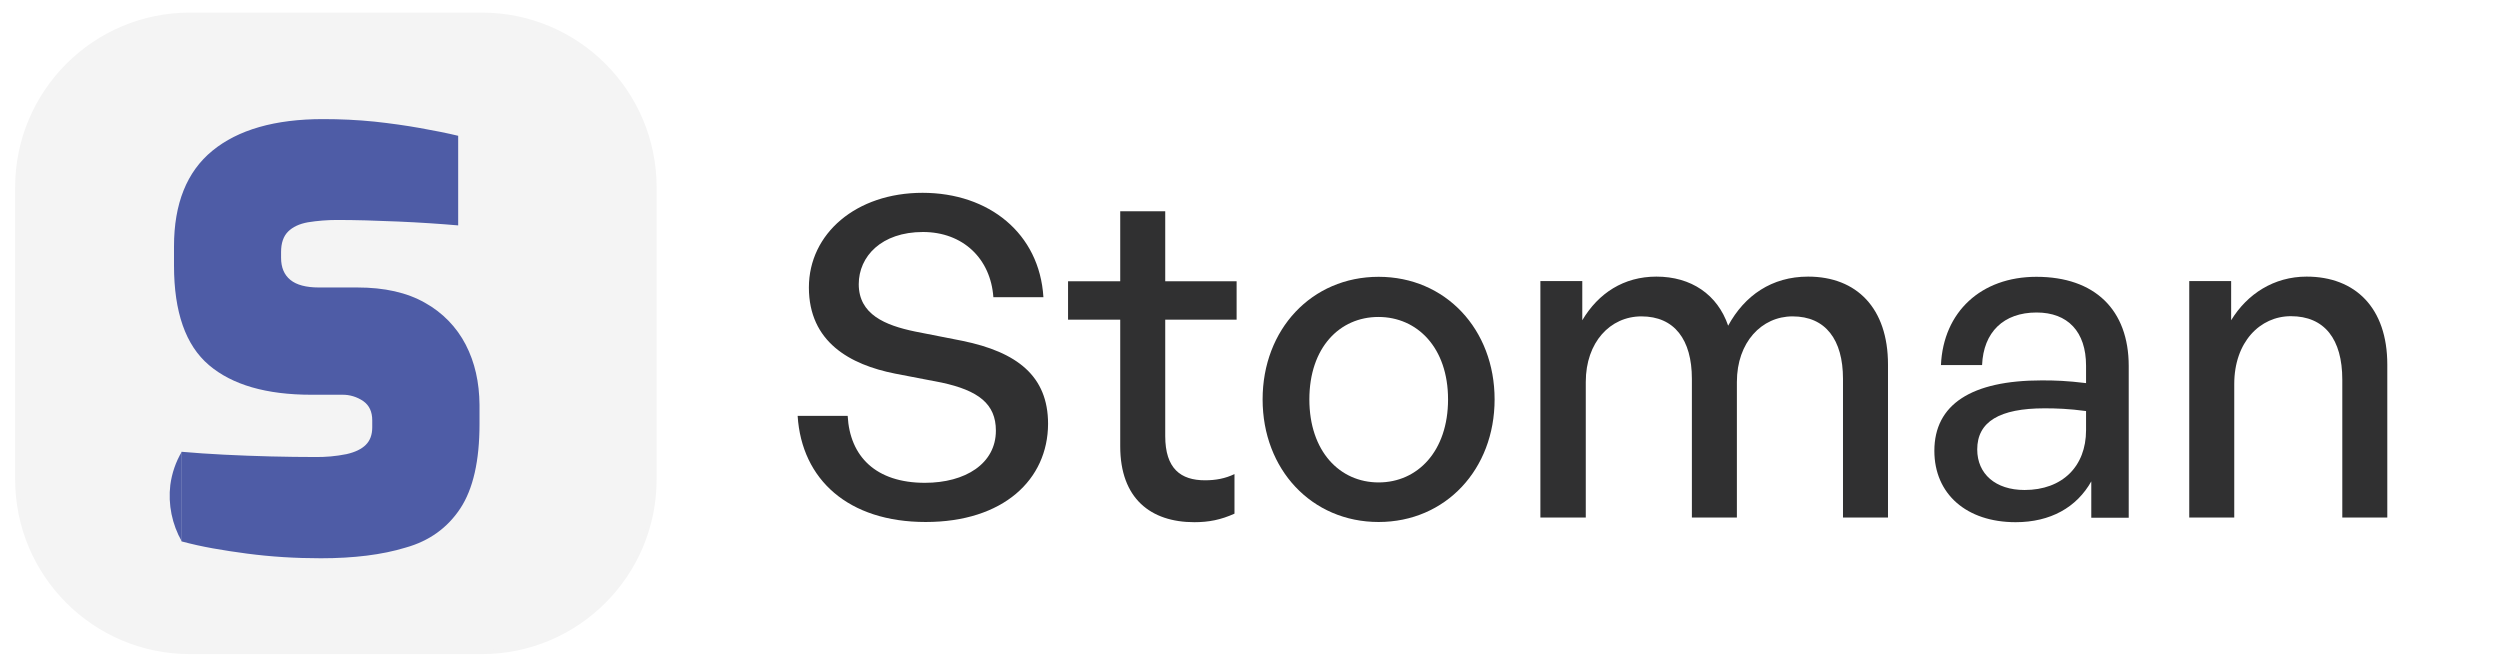
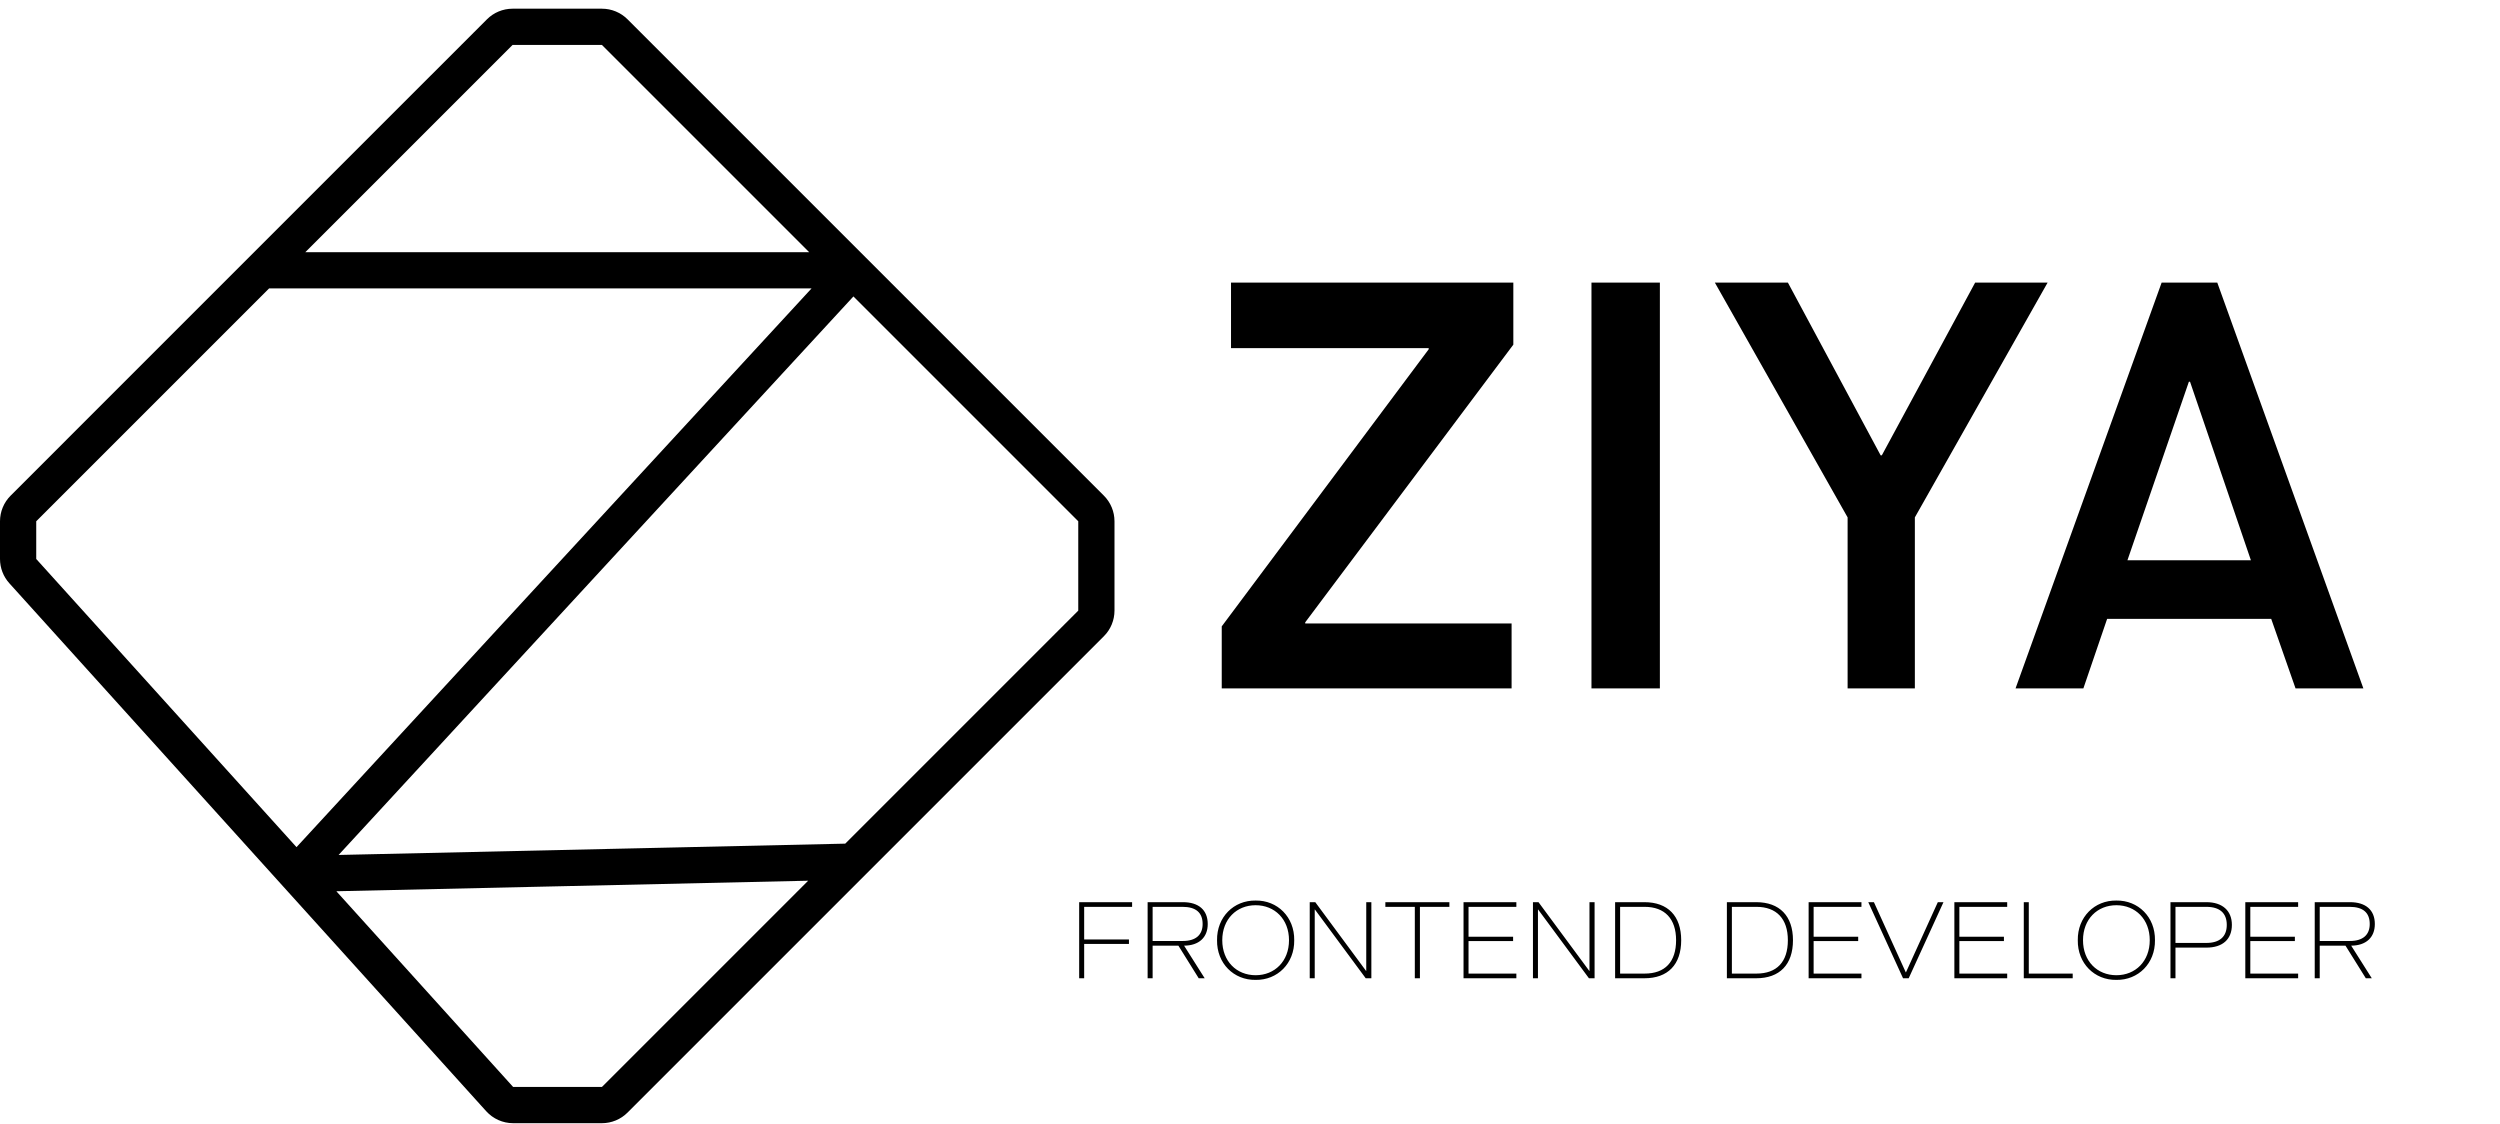
- <svg xmlns="http://www.w3.org/2000/svg" version="1.1" id="Layer_1" x="0px" y="0px" viewBox="0 0 1288.8 344.1" style="enable-background:new 0 0 1288.8 344.1;" xml:space="preserve">
-   <style type="text/css">
- 	.st0{fill:#F4F4F4;stroke:#F4F4F4;stroke-width:2;stroke-miterlimit:10;}
- 	.st1{fill:#4E5CA6;}
- 	.st2{enable-background:new    ;}
- 	.st3{fill:#303031;}
- </style>
-   <path class="st0" d="M97.9,7.5h150.5c49.2,0,89.1,39.9,89.1,89.1v150.5c0,49.2-39.9,89.1-89.1,89.1H97.9  c-49.2,0-89.1-39.9-89.1-89.1V96.6C8.8,47.4,48.7,7.5,97.9,7.5z" />
-   <path class="st1" d="M165.4,287.8c-6.6,0-13.1-0.2-19.4-0.6s-12.5-1-18.6-1.8c-6.1-0.8-12-1.7-17.6-2.7s-11-2.2-16.2-3.6v-46.2  c6.8,0.6,14.1,1.1,22,1.5c7.9,0.4,15.9,0.7,24,0.9c8.1,0.2,15.6,0.3,22.6,0.3c5.5,0.1,11.1-0.4,16.5-1.5c4.4-1,7.7-2.6,9.9-4.8  c2.2-2.2,3.3-5.2,3.3-9v-3.6c0-4.4-1.5-7.7-4.6-9.9c-3.2-2.2-7.1-3.4-11-3.3h-15.8c-23.2,0-40.8-5.1-52.8-15.3  c-12-10.2-18-27.3-18-51.3V127c0-22,6.6-38.5,19.8-49.3s32.2-16.3,57-16.3c8.9,0,17.7,0.4,26.6,1.3c8.3,0.9,16.1,2,23.4,3.3  c7.3,1.3,13.9,2.6,19.7,4v46.2c-9.2-0.8-19.6-1.5-31.1-2c-11.5-0.5-21.9-0.8-31.4-0.8c-5,0-10,0.4-15,1.2c-4.4,0.8-7.8,2.4-10.2,4.8  c-2.4,2.4-3.6,5.9-3.6,10.5v3c0,5,1.6,8.8,4.8,11.4c3.2,2.6,8.1,3.9,14.7,3.9h19.8c14,0,25.6,2.6,34.9,7.9c9,5,16.3,12.5,21,21.6  c4.7,9.1,7,19.4,7.1,31v9.9c0,19-3.3,33.5-9.9,43.5c-6.6,10-16,16.8-28.2,20.2C197,286,182.4,287.8,165.4,287.8z" />
-   <path class="st1" d="M93.7,232.9c-3.1,5.2-5.1,11.1-5.9,17.1c-1.2,10.1,0.9,20.3,5.9,29.1V232.9z" />
-   <g class="st2">
-     <path class="st3" d="M477.2,269.1c-39.8,0-63.9-21.8-66-54.7H437c1.1,20.9,14.5,34.5,39.8,34.5c20.9,0,36.6-9.9,36.6-26.9   c0-13.8-9-20.7-28.1-24.8l-23.9-4.6c-23.2-4.6-44.4-16.3-44.4-44.4c0-27.8,24.4-48.8,58.6-48.8s60.3,20.9,62.3,53.8h-25.8   c-1.4-19.8-15.6-33.6-36.3-33.6c-21.4,0-33.1,12.6-33.1,26.9c0,15.6,13.6,21.2,29,24.4l24.4,4.8c28.3,5.8,44.2,18.2,44.2,42.8   C540.2,247.3,517.2,269.1,477.2,269.1z" />
-     <path class="st3" d="M636.4,264.8c-7.1,3.2-13.3,4.4-20.7,4.4c-22.5,0-38.2-12.2-38.2-39.1v-65.3h-26.9v-19.8h26.9v-36.1h23.2v36.1   h36.8v19.8h-36.8v60c0,16.8,8,22.8,20.5,22.8c5.5,0,10.4-0.9,15.2-3.2V264.8z" />
-     <path class="st3" d="M650.9,205.9c0-36.1,25.3-63.2,59.8-63.2c34.5,0,59.8,27.1,59.8,63.2c0,36.1-25.3,63.2-59.8,63.2   C676.2,269.1,650.9,242,650.9,205.9z M746.5,205.9c0-26.7-15.9-42.5-35.9-42.5S675,179.2,675,205.9c0,26.7,15.6,42.8,35.7,42.8   S746.5,232.6,746.5,205.9z" />
-     <path class="st3" d="M794.1,266.8V144.9h21.6v20.2c8.3-14,21.4-22.5,38.2-22.5c17.9,0,31.5,9.2,37,25.3   c8.5-15.6,22.5-25.3,41.2-25.3c25.1,0,41.2,16.3,41.2,45.3v78.9h-23.2v-71.5c0-20.2-9-32.2-26-32.2c-15.9,0-28.7,13.3-28.7,33.8   v69.9h-23.2v-71.5c0-20.2-9-32.2-26-32.2c-16.1,0-28.7,13.3-28.7,33.8v69.9H794.1z" />
-     <path class="st3" d="M1078.2,248c-7.6,13.6-21.2,21.2-39.1,21.2c-25.3,0-41.9-14.5-41.9-36.8c0-23.9,19.1-36.3,55.4-36.3   c7.1,0,12.9,0.2,22.8,1.4v-9c0-17.5-9.4-27.4-25.5-27.4c-17,0-27.4,10.1-28.1,27.1h-21.2c1.2-27.4,20.7-45.5,49.2-45.5   c30.1,0,47.6,17,47.6,46v78.2h-19.3V248z M1043.7,252.6c19.5,0,31.7-12.2,31.7-30.8v-9.9c-9-1.2-15.4-1.4-21.4-1.4   c-23.2,0-34.7,6.9-34.7,21.2C1019.3,244.3,1028.7,252.6,1043.7,252.6z" />
-     <path class="st3" d="M1151.8,266.8h-23.2V144.9h21.6v20.2c8.3-13.6,22.1-22.5,38.9-22.5c25.1,0,41.6,16.1,41.6,45.3v78.9h-23.2   v-71.1c0-20.9-9.2-32.7-26.5-32.7c-15.9,0-29.2,13.3-29.2,35V266.8z" />
-   </g>
+ <svg xmlns="http://www.w3.org/2000/svg" width="138" height="62" viewBox="0 0 138 62" fill="none">
+   <path d="M14.44 14.92L1.293 28.067C1.105 28.255 1 28.509 1 28.774V30.855C1 31.103 1.092 31.342 1.258 31.526L16.36 48.246M14.44 14.92L27.587 1.773C27.775 1.585 28.029 1.48 28.294 1.48H33.226C33.491 1.48 33.745 1.585 33.933 1.773L47.08 14.92M14.44 14.92H47.08M47.08 14.92L60.227 28.067C60.415 28.255 60.52 28.509 60.52 28.774V33.706C60.52 33.971 60.415 34.225 60.227 34.413L47.08 47.56M47.08 14.92L16.36 48.246M16.36 48.246L27.582 60.67C27.772 60.88 28.041 61 28.324 61H33.226C33.491 61 33.745 60.895 33.933 60.707L47.08 47.56M16.36 48.246L47.08 47.56" stroke="black" stroke-width="2" />
+   <path d="M83.44 38H67.44V34.576L78.864 19.28V19.216H67.952V15.6H83.536V19.024L72.048 34.352V34.416H83.44V38ZM91.625 38H87.849V15.6H91.625V38ZM105.7 38H101.988V28.56L94.66 15.6H98.692L103.812 25.136H103.876L109.028 15.6H113.028L105.7 28.56V38ZM130.458 38H126.714L125.37 34.16H116.314L115.002 38H111.258L119.322 15.6H122.394L130.458 38ZM120.89 21.072H120.826L117.434 30.928H124.25L120.89 21.072Z" fill="black" />
+   <path d="M59.57 49.8H62.492V50.058H59.846V51.858H62.318V52.104H59.846V54H59.57V49.8ZM65.365 52.206L66.499 54H66.169L65.047 52.2H63.625V54H63.349V49.8H65.299C66.163 49.8 66.667 50.232 66.667 51.006C66.667 51.75 66.181 52.194 65.365 52.2V52.206ZM65.293 51.942C66.007 51.942 66.385 51.606 66.385 51.006C66.385 50.376 66.013 50.058 65.275 50.058H63.625V51.942H65.293ZM67.181 51.9C67.163 50.622 68.105 49.692 69.311 49.71C70.517 49.692 71.459 50.622 71.441 51.9C71.459 53.178 70.517 54.108 69.311 54.09C68.105 54.108 67.163 53.178 67.181 51.9ZM71.153 51.9C71.153 50.742 70.367 49.968 69.311 49.968C68.255 49.968 67.469 50.742 67.469 51.9C67.469 53.058 68.255 53.832 69.311 53.832C70.367 53.832 71.153 53.058 71.153 51.9ZM72.297 49.8H72.603L75.405 53.592H75.417V49.8H75.699V54H75.387L72.585 50.208H72.573V54H72.297V49.8ZM78.098 50.058H76.472V49.8H80.006V50.058H78.38V54H78.098V50.058ZM80.787 49.8H83.703V50.058H81.063V51.708H83.523V51.948H81.063V53.742H83.703V54H80.787V49.8ZM84.619 49.8H84.925L87.727 53.592H87.739V49.8H88.021V54H87.709L84.907 50.208H84.895V54H84.619V49.8ZM89.154 49.8H90.774C92.064 49.8 92.802 50.562 92.802 51.9C92.802 53.25 92.064 54 90.774 54H89.154V49.8ZM90.786 53.742C91.908 53.742 92.52 53.1 92.52 51.9C92.52 50.718 91.896 50.058 90.786 50.058H89.43V53.742H90.786ZM95.324 49.8H96.944C98.234 49.8 98.972 50.562 98.972 51.9C98.972 53.25 98.234 54 96.944 54H95.324V49.8ZM96.956 53.742C98.078 53.742 98.69 53.1 98.69 51.9C98.69 50.718 98.066 50.058 96.956 50.058H95.6V53.742H96.956ZM99.836 49.8H102.752V50.058H100.112V51.708H102.572V51.948H100.112V53.742H102.752V54H99.836V49.8ZM103.128 49.8H103.44L105.198 53.67H105.21L106.968 49.8H107.28L105.36 54H105.048L103.128 49.8ZM107.881 49.8H110.797V50.058H108.157V51.708H110.617V51.948H108.157V53.742H110.797V54H107.881V49.8ZM111.713 49.8H111.989V53.742H114.413V54H111.713V49.8ZM114.694 51.9C114.676 50.622 115.618 49.692 116.824 49.71C118.03 49.692 118.972 50.622 118.954 51.9C118.972 53.178 118.03 54.108 116.824 54.09C115.618 54.108 114.676 53.178 114.694 51.9ZM118.666 51.9C118.666 50.742 117.88 49.968 116.824 49.968C115.768 49.968 114.982 50.742 114.982 51.9C114.982 53.058 115.768 53.832 116.824 53.832C117.88 53.832 118.666 53.058 118.666 51.9ZM119.81 49.8H121.796C122.666 49.8 123.2 50.262 123.2 51.054C123.2 51.852 122.684 52.308 121.796 52.308H120.086V54H119.81V49.8ZM121.79 52.05C122.528 52.05 122.918 51.702 122.918 51.054C122.918 50.406 122.534 50.058 121.79 50.058H120.086V52.05H121.79ZM123.941 49.8H126.857V50.058H124.217V51.708H126.677V51.948H124.217V53.742H126.857V54H123.941V49.8ZM129.789 52.206L130.923 54H130.593L129.471 52.2H128.049V54H127.773V49.8H129.723C130.587 49.8 131.091 50.232 131.091 51.006C131.091 51.75 130.605 52.194 129.789 52.2V52.206ZM129.717 51.942C130.431 51.942 130.809 51.606 130.809 51.006C130.809 50.376 130.437 50.058 129.699 50.058H128.049V51.942H129.717Z" fill="black" />
</svg>
